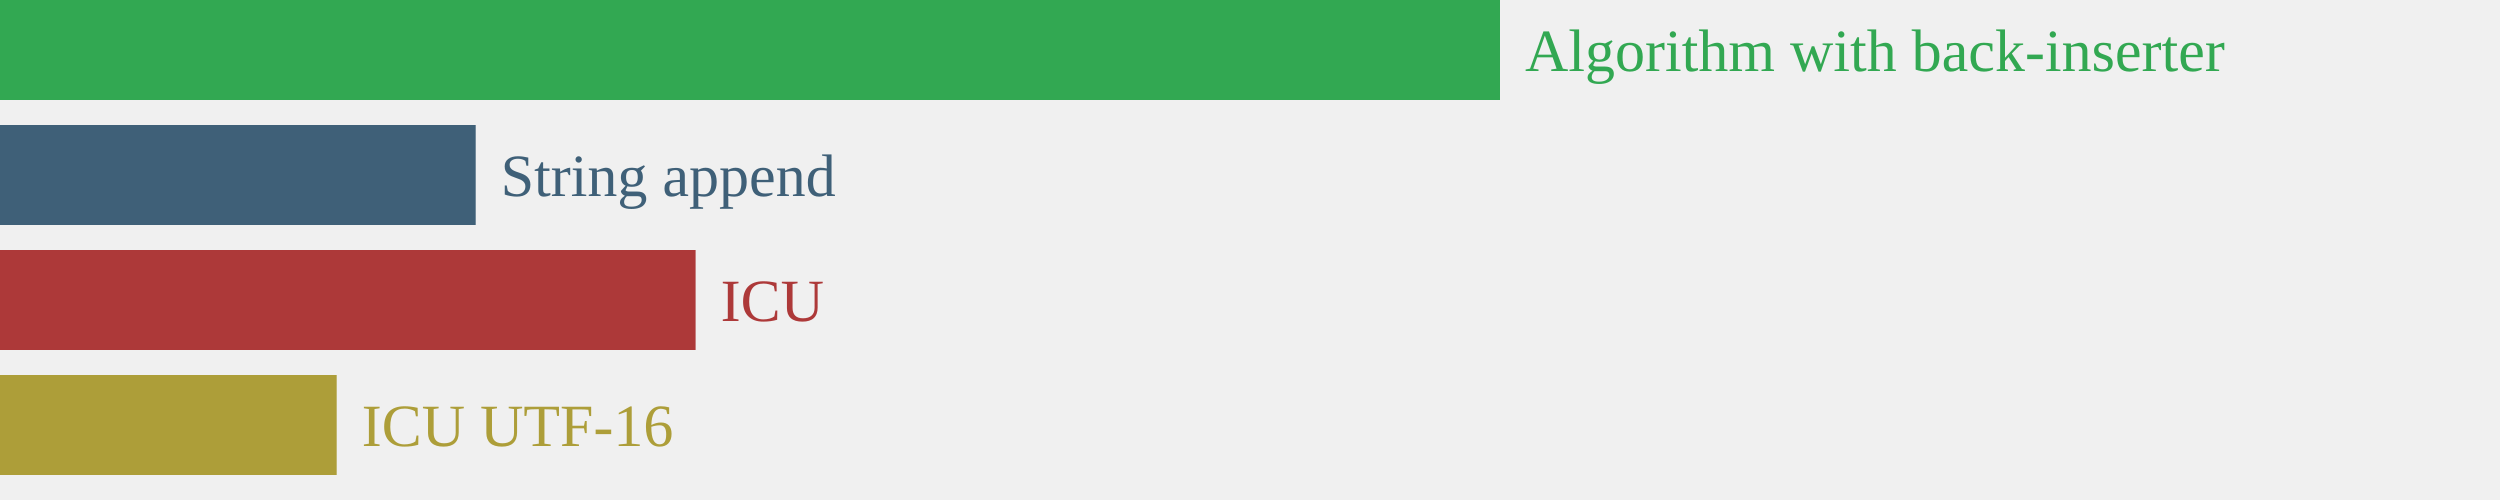
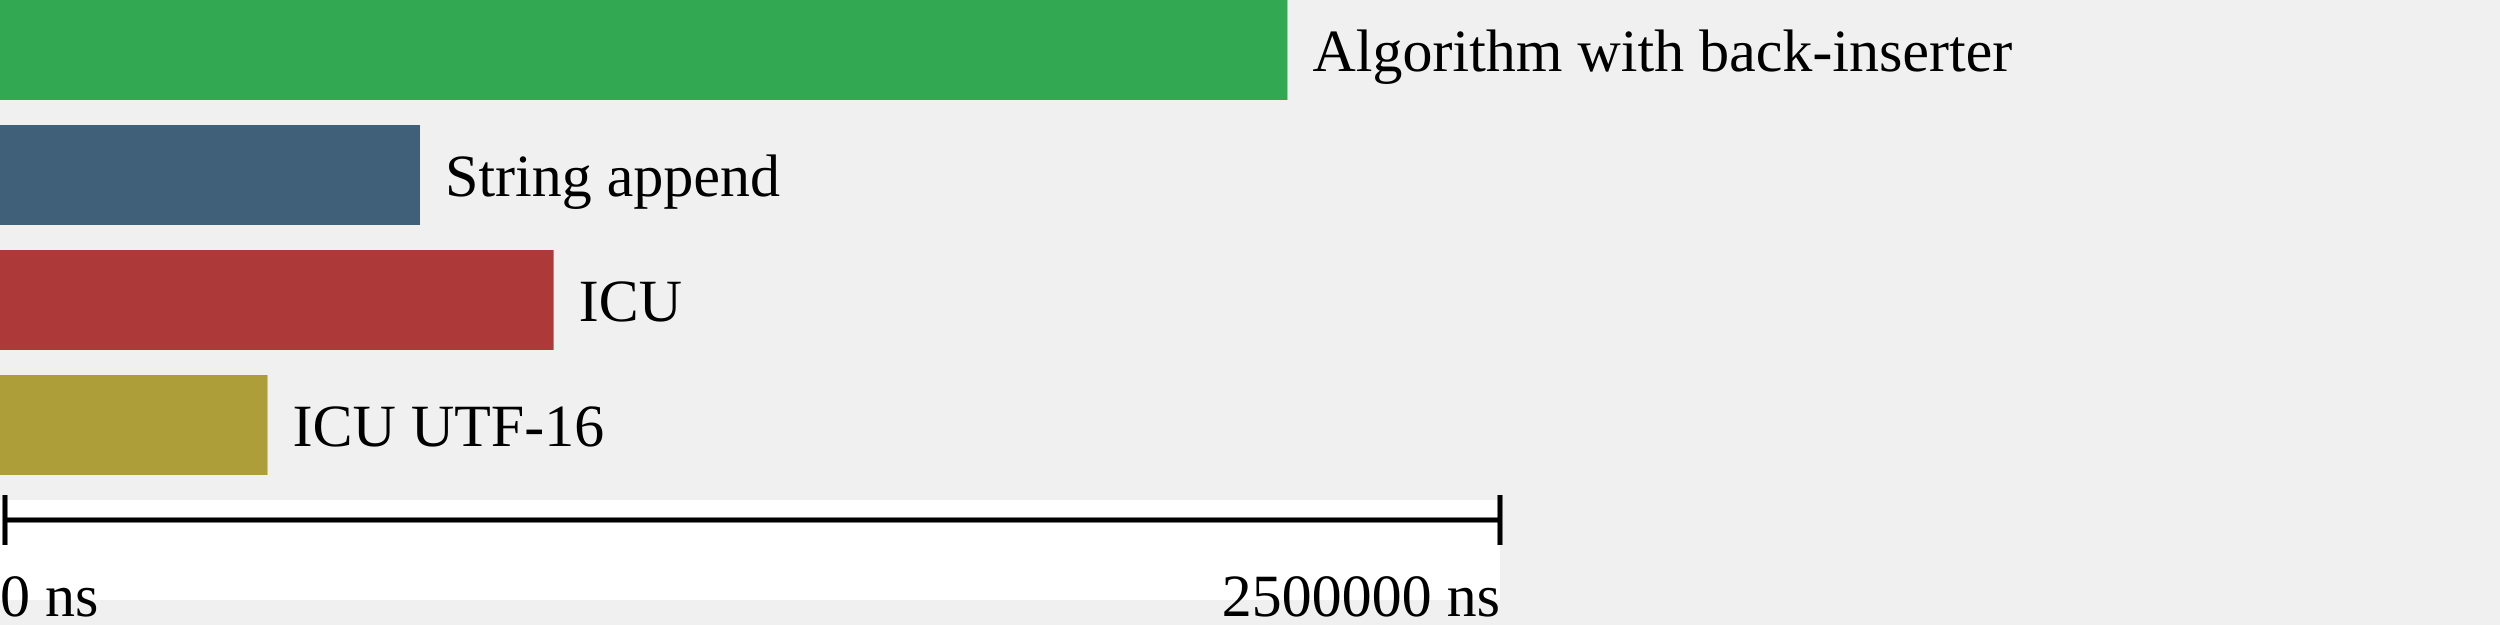
- <svg xmlns="http://www.w3.org/2000/svg" version="1.1" width="500" height="100">
-   <g fill="#32a852">
-     <rect width="300.0" height="20" y="0" />
-     <text x="305.0" y="10.0" dy=".35em">Algorithm with back-inserter</text>
-   </g>
-   <g fill="#3f6078">
-     <rect width="95.139" height="20" y="25" />
-     <text x="100.139" y="35.0" dy=".35em">String append</text>
-   </g>
-   <g fill="#ad3939">
-     <rect width="139.12" height="20" y="50" />
-     <text x="144.12" y="60.0" dy=".35em">ICU</text>
-   </g>
-   <g fill="#ad9e39">
-     <rect width="67.338" height="20" y="75" />
-     <text x="72.338" y="85.0" dy=".35em">ICU UTF-16</text>
-   </g>
+ <svg xmlns="http://www.w3.org/2000/svg" version="1.1" width="500" height="125">
+   <rect width="257.488" height="20" y="0" fill="#32a852" />
+   <text x="262.488" y="10.0" dy=".35em" fill="black">Algorithm with back-inserter</text>
+   <rect width="84.005" height="20" y="25" fill="#3f6078" />
+   <text x="89.005" y="35.0" dy=".35em" fill="black">String append</text>
+   <rect width="110.725" height="20" y="50" fill="#ad3939" />
+   <text x="115.725" y="60.0" dy=".35em" fill="black">ICU</text>
+   <rect width="53.504" height="20" y="75" fill="#ad9e39" />
+   <text x="58.504" y="85.0" dy=".35em" fill="black">ICU UTF-16</text>
+   <rect width="300" height="20" y="100" fill="white" />
+   <line x1="1" y1="104" x2="300" y2="104" stroke="black" fill="black" />
+   <line x1="1" y1="99" x2="1" y2="109" stroke="black" fill="black" />
+   <line x1="300" y1="99" x2="300" y2="109" stroke="black" fill="black" />
+   <text x="0" y="119.0" dy=".35em" fill="black">0 ns</text>
+   <text x="300" y="119.0" dy=".35em" text-anchor="end" fill="black">2500000 ns</text>
</svg>
